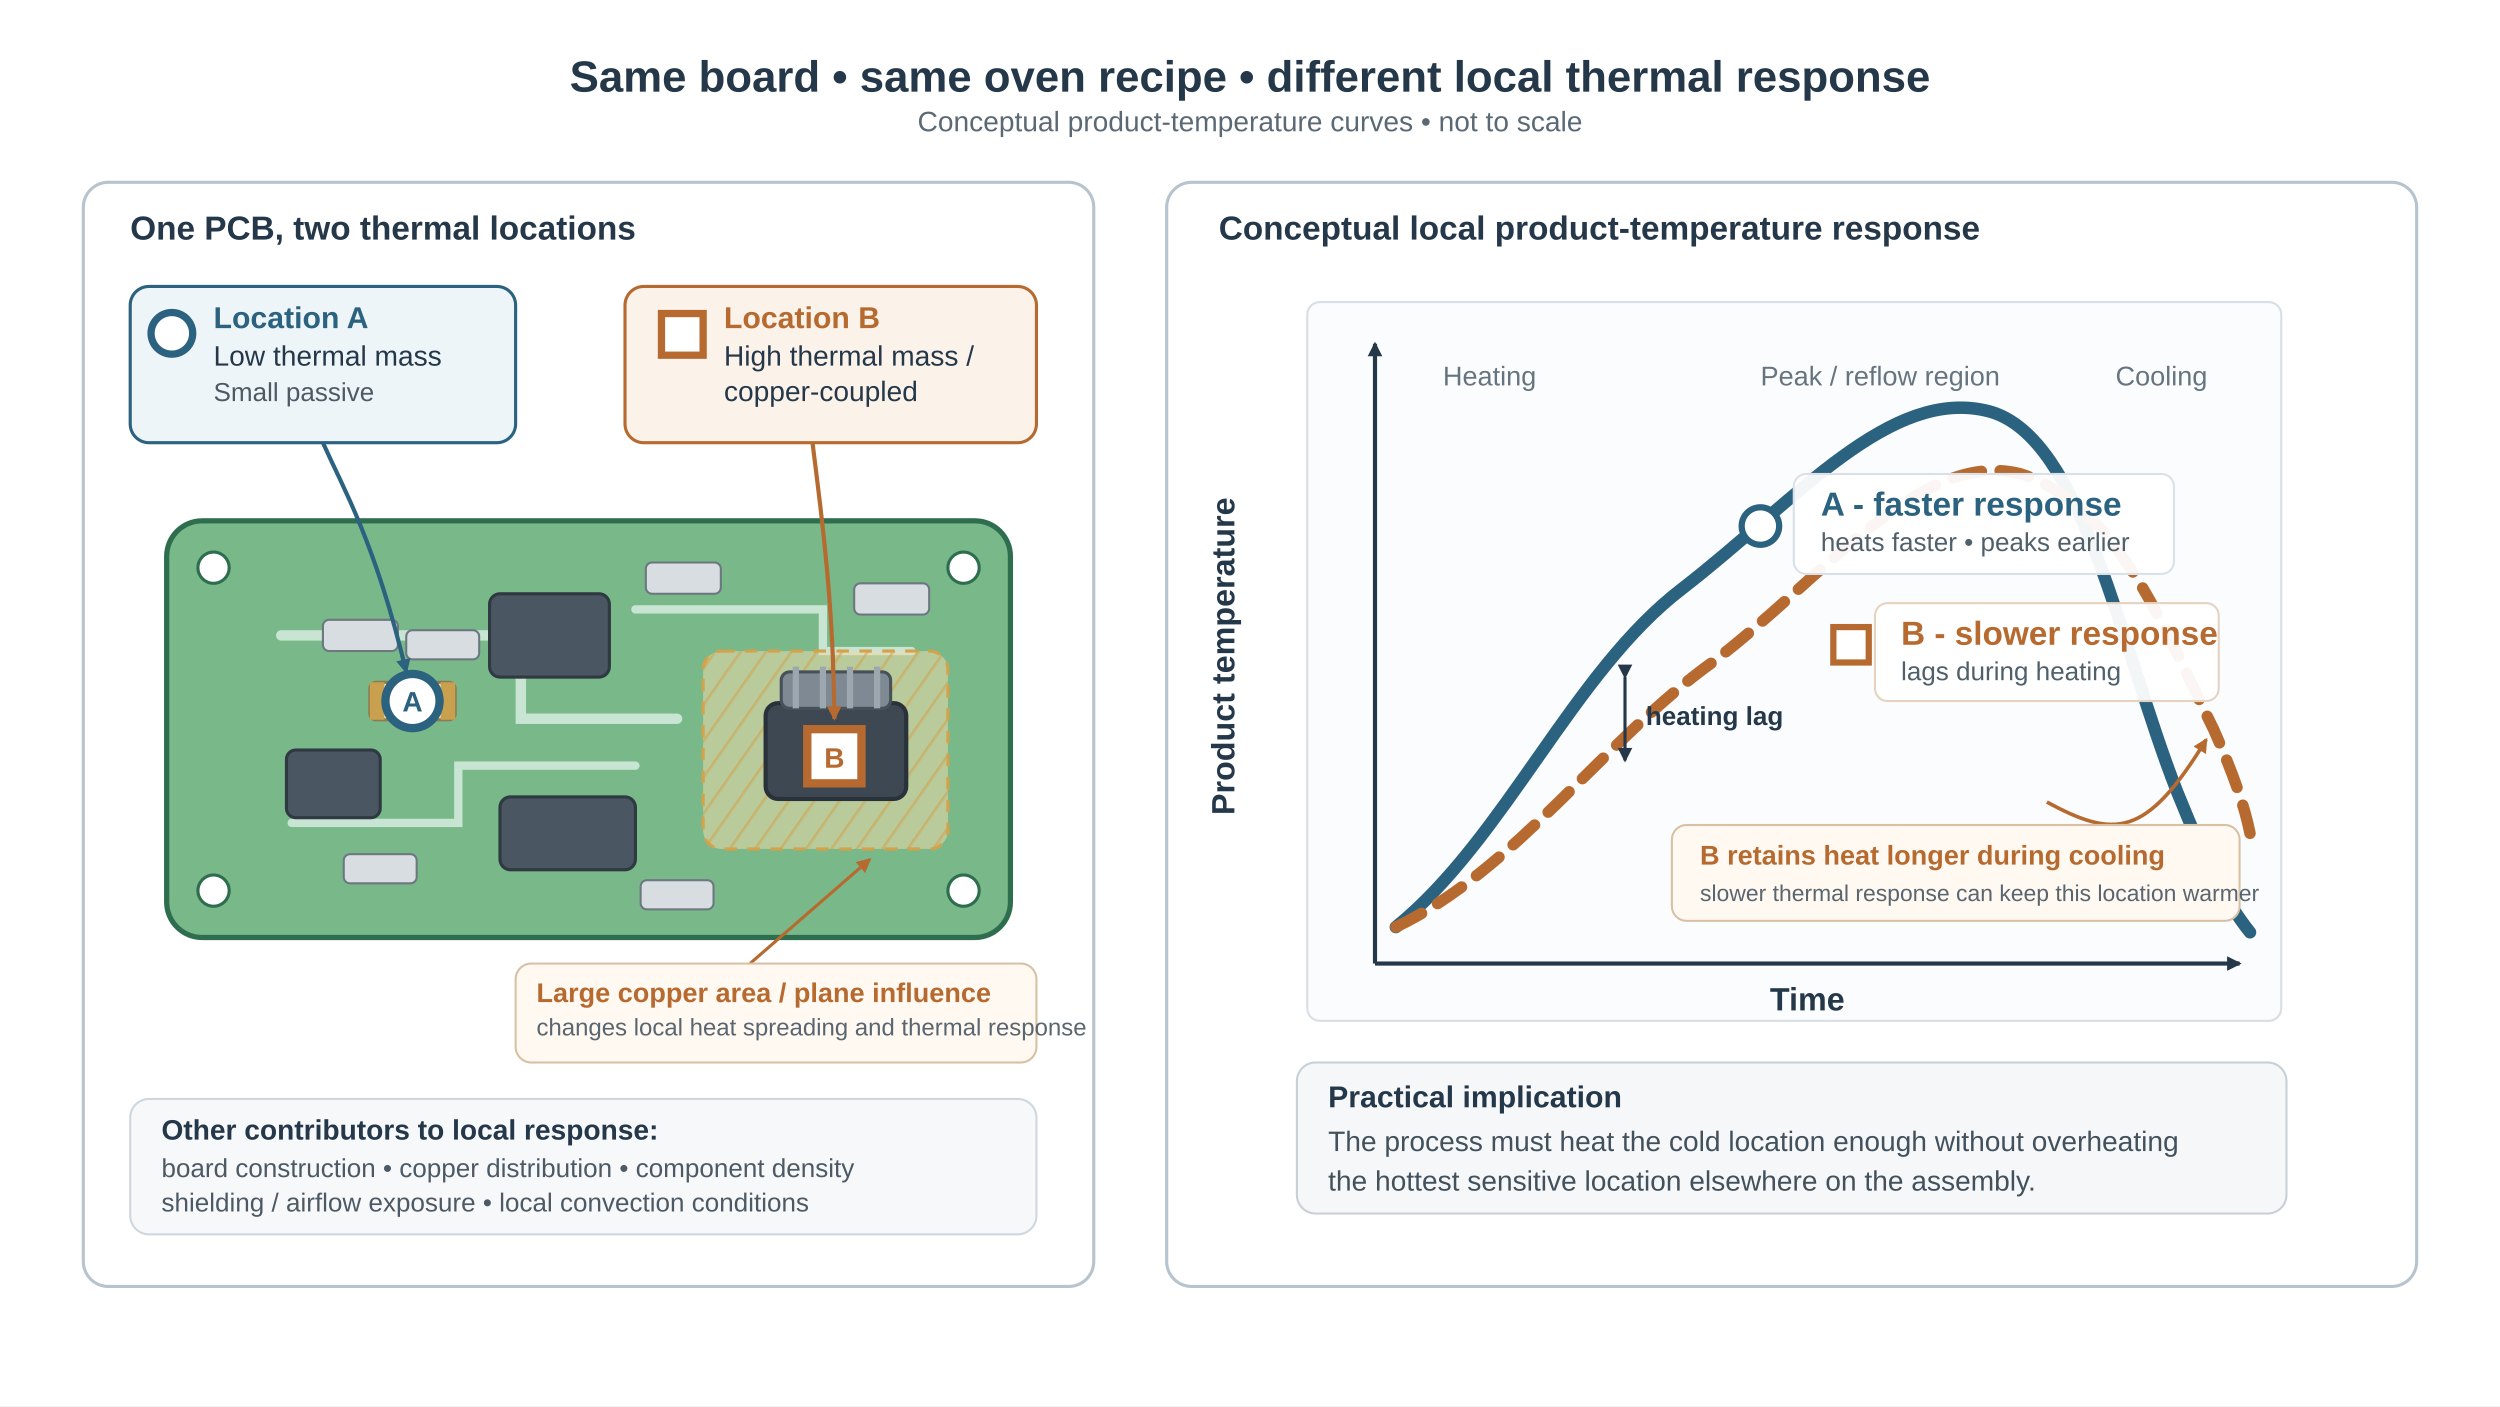
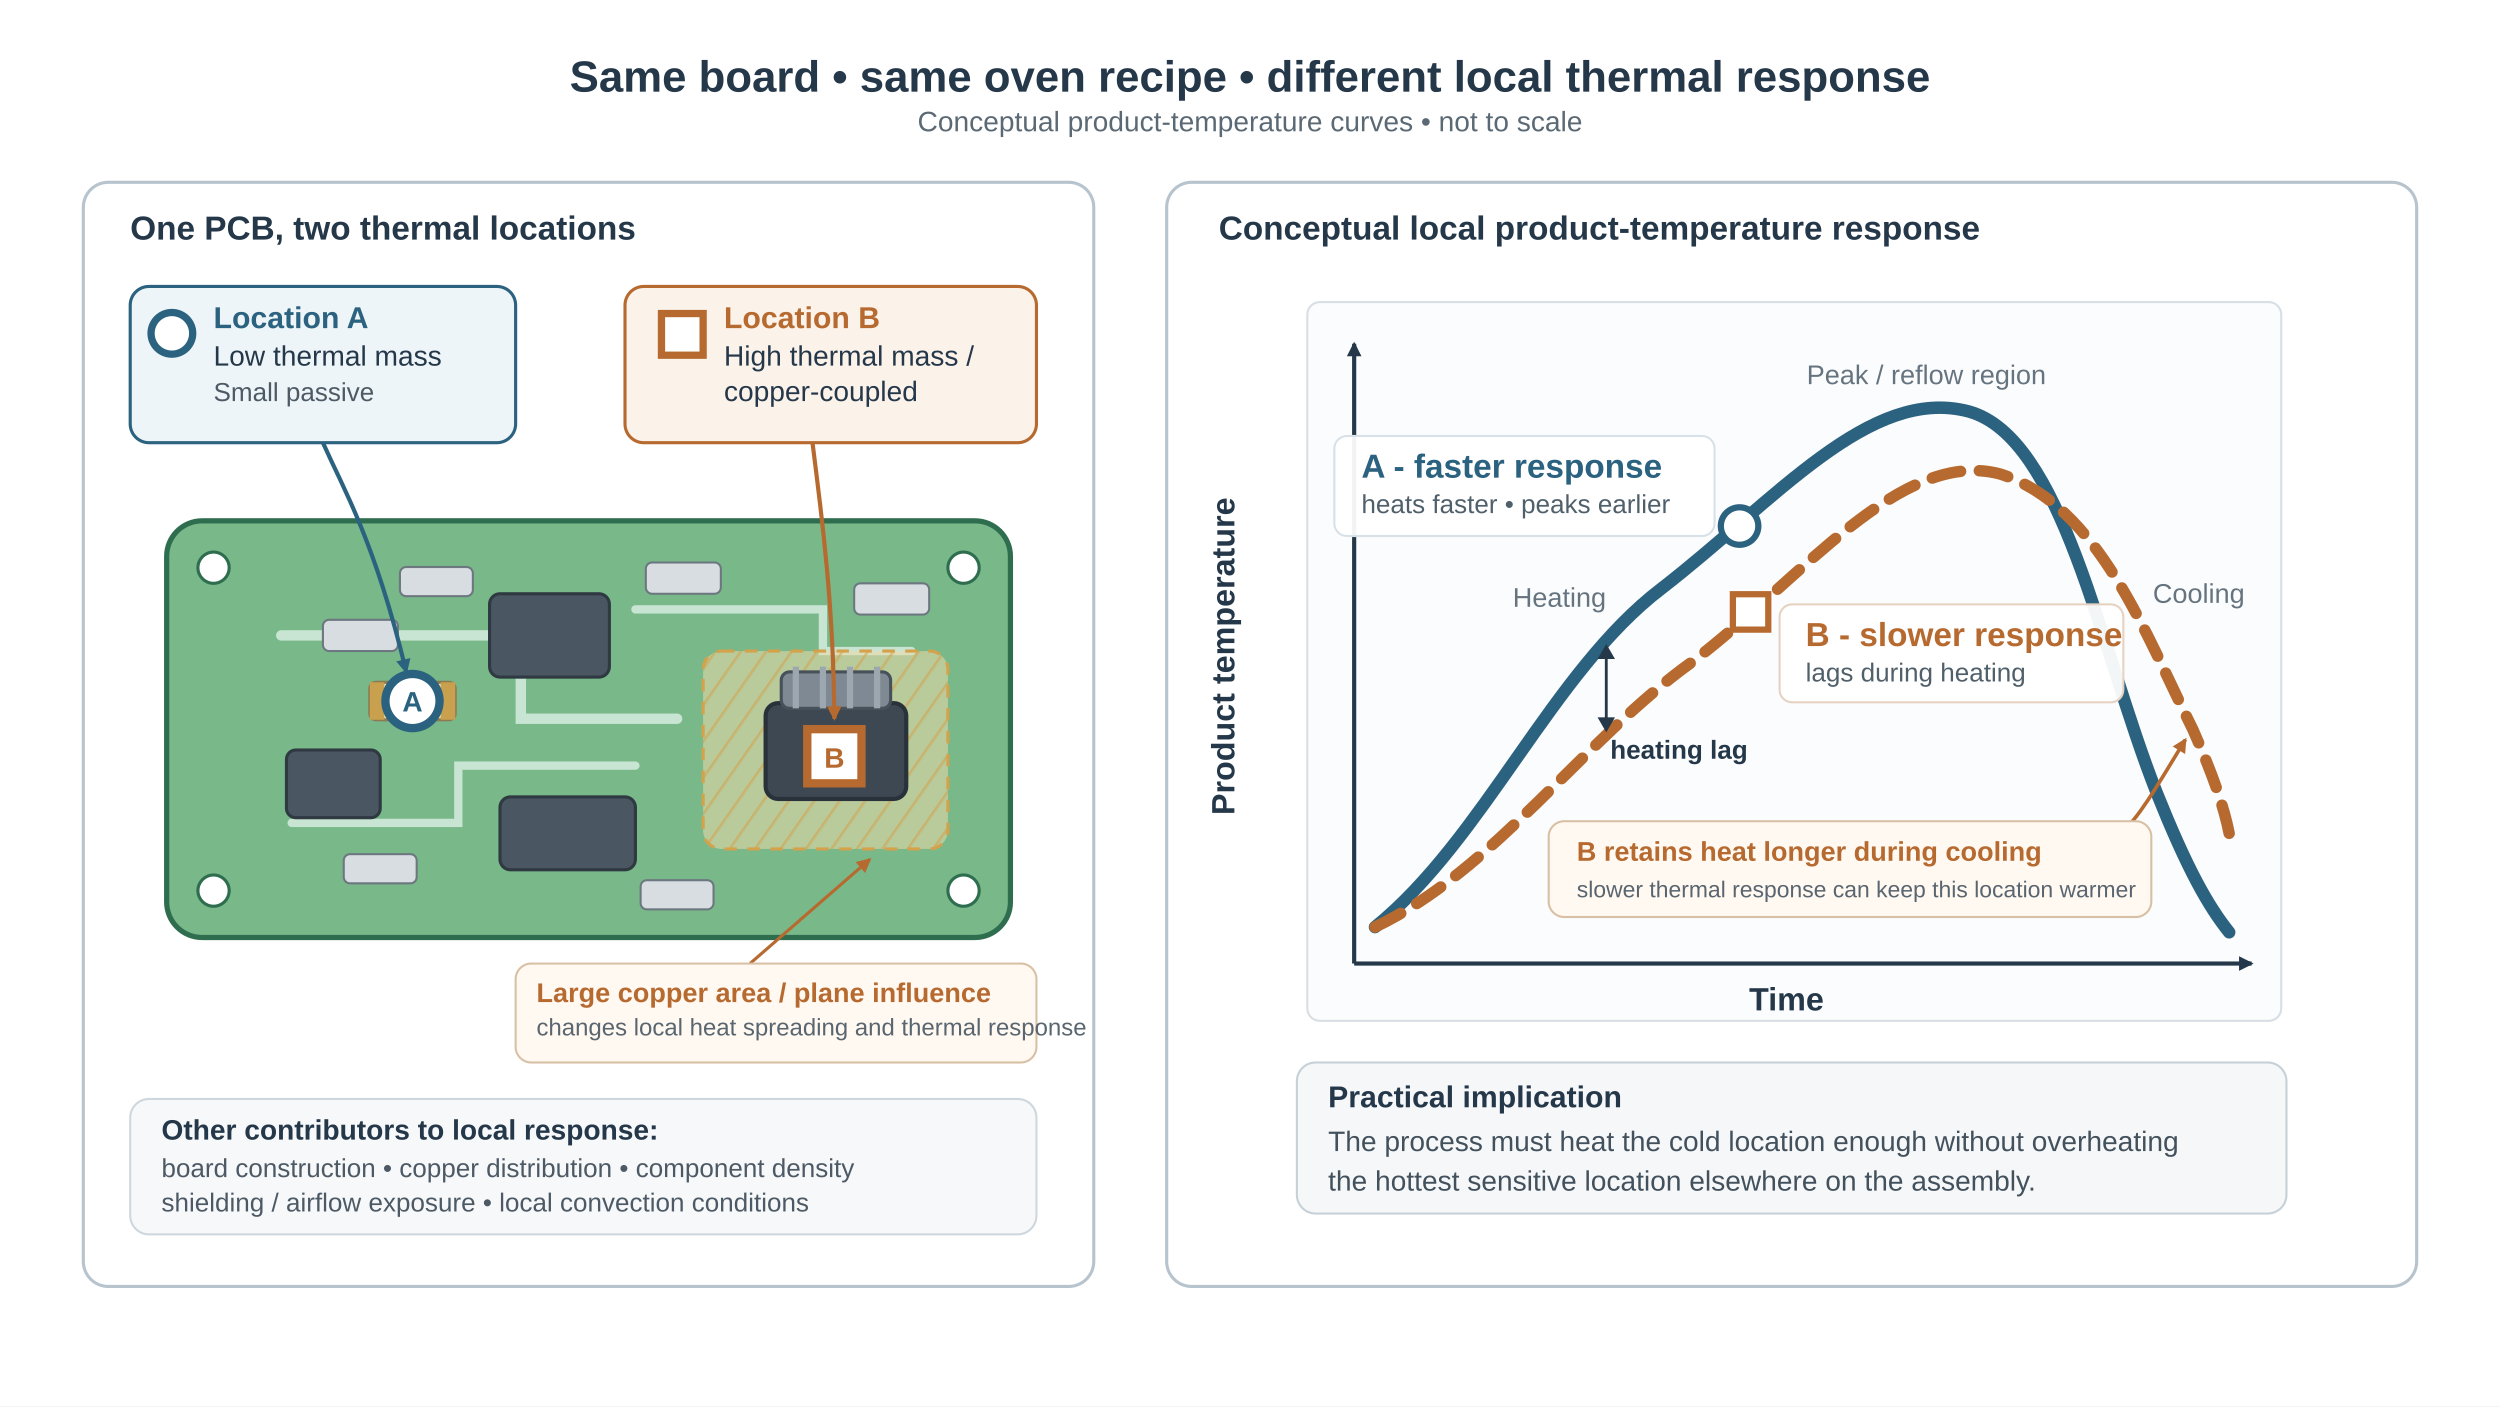
- <svg xmlns="http://www.w3.org/2000/svg" width="2400" height="1350" viewBox="0 0 2400 1350" preserveAspectRatio="xMidYMid meet">
-   <rect x="0" y="0" width="2400" height="1350" fill="#ffffff" />
-   <defs>
+ <svg xmlns="http://www.w3.org/2000/svg" width="2400" height="1350" viewBox="0 0 2400 1350" preserveAspectRatio="xMidYMid meet" version="1.1" id="svg56">
+   <rect x="0" y="0" width="2400" height="1350" fill="#ffffff" id="rect1" />
+   <defs id="defs3">
+     <marker style="overflow:visible" id="Triangle" refX="0" refY="0" orient="auto-start-reverse" markerWidth="1" markerHeight="1" viewBox="0 0 1 1" preserveAspectRatio="xMidYMid">
+       <path transform="scale(0.5)" style="fill:context-stroke;fill-rule:evenodd;stroke:context-stroke;stroke-width:1pt" d="M 5.77,0 -2.88,5 V -5 Z" id="path135" />
+     </marker>
    <marker id="arrowNavy" markerUnits="userSpaceOnUse" markerWidth="14" markerHeight="14" refX="12" refY="7" orient="auto">
-       <path d="M0,0 L14,7 L0,14 Z" fill="#25384A" />
+       <path d="M0,0 L14,7 L0,14 Z" fill="#25384A" id="path1" />
    </marker>
    <marker id="arrowCool" markerUnits="userSpaceOnUse" markerWidth="14" markerHeight="14" refX="12" refY="7" orient="auto">
-       <path d="M0,0 L14,7 L0,14 Z" fill="#2B627F" />
+       <path d="M0,0 L14,7 L0,14 Z" fill="#2B627F" id="path2" />
    </marker>
    <marker id="arrowWarm" markerUnits="userSpaceOnUse" markerWidth="14" markerHeight="14" refX="12" refY="7" orient="auto">
-       <path d="M0,0 L14,7 L0,14 Z" fill="#B76A2F" />
+       <path d="M0,0 L14,7 L0,14 Z" fill="#B76A2F" id="path3" />
    </marker>
    <pattern id="copperHatch" width="20" height="20" patternUnits="userSpaceOnUse" patternTransform="rotate(35)">
-       <rect width="20" height="20" fill="#EED9AA" fill-opacity="0.55" />
-       <line x1="0" y1="0" x2="0" y2="20" stroke="#D3A24B" stroke-width="5" stroke-opacity="0.55" />
+       <rect width="20" height="20" fill="#EED9AA" fill-opacity="0.55" id="rect3" />
+       <line x1="0" y1="0" x2="0" y2="20" stroke="#D3A24B" stroke-width="5" stroke-opacity="0.55" id="line3" />
    </pattern>
  </defs>
-   <text x="1200" y="88" text-anchor="middle" font-family="Arial, Helvetica, sans-serif" font-size="42" font-weight="700" fill="#25384A">Same board • same oven recipe • different local thermal response</text>
-   <text x="1200" y="126" text-anchor="middle" font-family="Arial, Helvetica, sans-serif" font-size="27" fill="#5B6974">Conceptual product-temperature curves • not to scale</text>
-   <rect x="80" y="175" width="970" height="1060" rx="24" fill="#ffffff" stroke="#B7C4CE" stroke-width="3" />
-   <text x="125" y="230" font-family="Arial, Helvetica, sans-serif" font-size="32" font-weight="700" fill="#25384A">One PCB, two thermal locations</text>
-   <rect x="125" y="275" width="370" height="150" rx="18" fill="#EEF5F8" stroke="#2B627F" stroke-width="3" />
-   <circle cx="165" cy="320" r="20" fill="#ffffff" stroke="#2B627F" stroke-width="7" />
-   <text x="205" y="315" font-family="Arial, Helvetica, sans-serif" font-size="29" font-weight="700" fill="#2B627F">Location A</text>
-   <text x="205" y="351" font-family="Arial, Helvetica, sans-serif" font-size="27" fill="#25384A">Low thermal mass</text>
-   <text x="205" y="385" font-family="Arial, Helvetica, sans-serif" font-size="25" fill="#4D5A65">Small passive</text>
-   <rect x="600" y="275" width="395" height="150" rx="18" fill="#FBF2EA" stroke="#B76A2F" stroke-width="3" />
-   <rect x="635" y="301" width="40" height="40" fill="#ffffff" stroke="#B76A2F" stroke-width="7" />
-   <text x="695" y="315" font-family="Arial, Helvetica, sans-serif" font-size="29" font-weight="700" fill="#B76A2F">Location B</text>
-   <text x="695" y="351" font-family="Arial, Helvetica, sans-serif" font-size="27" fill="#25384A">High thermal mass /</text>
-   <text x="695" y="385" font-family="Arial, Helvetica, sans-serif" font-size="27" fill="#25384A">copper-coupled</text>
-   <rect x="160" y="500" width="810" height="400" rx="34" fill="#78B889" stroke="#2F6D4F" stroke-width="5" />
-   <circle cx="205" cy="545" r="15" fill="#ffffff" stroke="#2F6D4F" stroke-width="3" />
-   <circle cx="925" cy="545" r="15" fill="#ffffff" stroke="#2F6D4F" stroke-width="3" />
-   <circle cx="205" cy="855" r="15" fill="#ffffff" stroke="#2F6D4F" stroke-width="3" />
-   <circle cx="925" cy="855" r="15" fill="#ffffff" stroke="#2F6D4F" stroke-width="3" />
-   <path d="M270 610 H500 V690 H650" fill="none" stroke="#C8E4D2" stroke-width="10" stroke-linecap="round" />
-   <path d="M280 790 H440 V735 H610" fill="none" stroke="#C8E4D2" stroke-width="8" stroke-linecap="round" />
-   <path d="M610 585 H790 V625 H875" fill="none" stroke="#C8E4D2" stroke-width="8" stroke-linecap="round" />
-   <rect x="675" y="625" width="235" height="190" rx="18" fill="url(#copperHatch)" stroke="#D3A24B" stroke-width="3" stroke-dasharray="12 10" />
-   <rect x="470" y="570" width="115" height="80" rx="10" fill="#4A5661" stroke="#2F3942" stroke-width="3" />
-   <rect x="480" y="765" width="130" height="70" rx="10" fill="#4A5661" stroke="#2F3942" stroke-width="3" />
-   <rect x="275" y="720" width="90" height="65" rx="9" fill="#4A5661" stroke="#2F3942" stroke-width="3" />
-   <g fill="#D8DDE2" stroke="#6C7780" stroke-width="2">
-     <rect x="310" y="595" width="72" height="30" rx="6" />
-     <rect x="390" y="605" width="70" height="28" rx="6" />
-     <rect x="330" y="820" width="70" height="28" rx="6" />
-     <rect x="620" y="540" width="72" height="30" rx="6" />
-     <rect x="615" y="845" width="70" height="28" rx="6" />
-     <rect x="820" y="560" width="72" height="30" rx="6" />
-   </g>
-   <rect x="355" y="655" width="82" height="36" rx="6" fill="#F4E7C0" stroke="#8B7A54" stroke-width="3" />
-   <rect x="355" y="655" width="14" height="36" fill="#C9A04E" />
-   <rect x="423" y="655" width="14" height="36" fill="#C9A04E" />
-   <rect x="735" y="675" width="135" height="92" rx="12" fill="#3E4852" stroke="#29313A" stroke-width="4" />
-   <rect x="750" y="645" width="105" height="35" rx="8" fill="#7E8993" stroke="#46515A" stroke-width="3" />
-   <line x1="764" y1="640" x2="764" y2="680" stroke="#9DA7AF" stroke-width="6" />
-   <line x1="790" y1="640" x2="790" y2="680" stroke="#9DA7AF" stroke-width="6" />
-   <line x1="816" y1="640" x2="816" y2="680" stroke="#9DA7AF" stroke-width="6" />
-   <line x1="842" y1="640" x2="842" y2="680" stroke="#9DA7AF" stroke-width="6" />
-   <circle cx="396" cy="673" r="26" fill="#ffffff" stroke="#2B627F" stroke-width="8" />
-   <text x="396" y="683" text-anchor="middle" font-family="Arial, Helvetica, sans-serif" font-size="27" font-weight="700" fill="#2B627F">A</text>
-   <rect x="775" y="700" width="52" height="52" fill="#ffffff" stroke="#B76A2F" stroke-width="8" />
-   <text x="801" y="737" text-anchor="middle" font-family="Arial, Helvetica, sans-serif" font-size="27" font-weight="700" fill="#B76A2F">B</text>
-   <path d="M310 425 C330 470 360 520 390 645" fill="none" stroke="#2B627F" stroke-width="4" marker-end="url(#arrowCool)" />
-   <path d="M780 425 C790 505 800 580 801 690" fill="none" stroke="#B76A2F" stroke-width="4" marker-end="url(#arrowWarm)" />
-   <path d="M720 925 L835 825" fill="none" stroke="#B76A2F" stroke-width="3" marker-end="url(#arrowWarm)" />
-   <rect x="495" y="925" width="500" height="95" rx="15" fill="#FFF9F2" stroke="#D8C0A4" stroke-width="2" />
-   <text x="515" y="962" font-family="Arial, Helvetica, sans-serif" font-size="26" font-weight="700" fill="#B76A2F">Large copper area / plane influence</text>
-   <text x="515" y="994" font-family="Arial, Helvetica, sans-serif" font-size="23" fill="#59656F">changes local heat spreading and thermal response</text>
-   <rect x="125" y="1055" width="870" height="130" rx="18" fill="#F6F8FA" stroke="#CED7DE" stroke-width="2" />
-   <text x="155" y="1094" font-family="Arial, Helvetica, sans-serif" font-size="27" font-weight="700" fill="#25384A">Other contributors to local response:</text>
-   <text x="155" y="1130" font-family="Arial, Helvetica, sans-serif" font-size="25" fill="#4D5A65">board construction • copper distribution • component density</text>
-   <text x="155" y="1163" font-family="Arial, Helvetica, sans-serif" font-size="25" fill="#4D5A65">shielding / airflow exposure • local convection conditions</text>
-   <rect x="1120" y="175" width="1200" height="1060" rx="24" fill="#ffffff" stroke="#B7C4CE" stroke-width="3" />
-   <text x="1170" y="230" font-family="Arial, Helvetica, sans-serif" font-size="32" font-weight="700" fill="#25384A">Conceptual local product-temperature response</text>
-   <rect x="1255" y="290" width="935" height="690" rx="12" fill="#FBFCFD" stroke="#D7DEE4" stroke-width="2" />
-   <line x1="1320" y1="925" x2="2150" y2="925" stroke="#25384A" stroke-width="4" marker-end="url(#arrowNavy)" />
-   <line x1="1320" y1="925" x2="1320" y2="330" stroke="#25384A" stroke-width="4" marker-end="url(#arrowNavy)" />
-   <text x="1735" y="970" text-anchor="middle" font-family="Arial, Helvetica, sans-serif" font-size="31" font-weight="700" fill="#25384A">Time</text>
-   <text x="1185" y="630" text-anchor="middle" transform="rotate(-90 1185 630)" font-family="Arial, Helvetica, sans-serif" font-size="31" font-weight="700" fill="#25384A">Product temperature</text>
-   <text x="1430" y="370" text-anchor="middle" font-family="Arial, Helvetica, sans-serif" font-size="26" fill="#667480">Heating</text>
-   <text x="1805" y="370" text-anchor="middle" font-family="Arial, Helvetica, sans-serif" font-size="26" fill="#667480">Peak / reflow region</text>
-   <text x="2075" y="370" text-anchor="middle" font-family="Arial, Helvetica, sans-serif" font-size="26" fill="#667480">Cooling</text>
-   <path d="M1340 890 C1445 805 1510 645 1615 565 C1725 480 1815 370 1910 395 C2000 420 2035 620 2090 760 C2120 835 2140 870 2160 895" fill="none" stroke="#2B627F" stroke-width="12" stroke-linecap="round" />
-   <path d="M1340 890 C1455 835 1540 710 1645 635 C1750 555 1845 430 1940 455 C2035 485 2080 610 2125 700 C2145 745 2155 775 2160 800" fill="none" stroke="#B76A2F" stroke-width="11" stroke-linecap="round" stroke-dasharray="28 18" />
-   <circle cx="1690" cy="505" r="18" fill="#ffffff" stroke="#2B627F" stroke-width="6" />
-   <rect x="1722" y="455" width="365" height="96" rx="12" fill="#ffffff" fill-opacity="0.94" stroke="#D7E1E7" stroke-width="2" />
-   <text x="1748" y="495" font-family="Arial, Helvetica, sans-serif" font-size="32" font-weight="700" fill="#2B627F">A - faster response</text>
-   <text x="1748" y="529" font-family="Arial, Helvetica, sans-serif" font-size="25" fill="#50606B">heats faster • peaks earlier</text>
-   <rect x="1760" y="602" width="34" height="34" fill="#ffffff" stroke="#B76A2F" stroke-width="6" />
-   <rect x="1800" y="579" width="330" height="94" rx="12" fill="#ffffff" fill-opacity="0.94" stroke="#E6D2C0" stroke-width="2" />
-   <text x="1825" y="619" font-family="Arial, Helvetica, sans-serif" font-size="32" font-weight="700" fill="#B76A2F">B - slower response</text>
-   <text x="1825" y="653" font-family="Arial, Helvetica, sans-serif" font-size="25" fill="#50606B">lags during heating</text>
-   <path d="M1965 770 C2030 805 2060 805 2118 710" fill="none" stroke="#B76A2F" stroke-width="3.5" marker-end="url(#arrowWarm)" />
-   <rect x="1605" y="792" width="545" height="92" rx="14" fill="#FFF9F2" stroke="#D8C0A4" stroke-width="2" />
-   <text x="1632" y="830" font-family="Arial, Helvetica, sans-serif" font-size="26" font-weight="700" fill="#B76A2F">B retains heat longer during cooling</text>
-   <text x="1632" y="865" font-family="Arial, Helvetica, sans-serif" font-size="22" fill="#59656F">slower thermal response can keep this location warmer</text>
-   <line x1="1560" y1="650" x2="1560" y2="730" stroke="#25384A" stroke-width="3" marker-start="url(#arrowNavy)" marker-end="url(#arrowNavy)" />
-   <text x="1580" y="696" font-family="Arial, Helvetica, sans-serif" font-size="25" font-weight="700" fill="#25384A">heating lag</text>
-   <rect x="1245" y="1020" width="950" height="145" rx="18" fill="#F5F7F9" stroke="#C6D0D7" stroke-width="2" />
-   <text x="1275" y="1063" font-family="Arial, Helvetica, sans-serif" font-size="29" font-weight="700" fill="#25384A">Practical implication</text>
-   <text x="1275" y="1105" font-family="Arial, Helvetica, sans-serif" font-size="27" fill="#43515D">The process must heat the cold location enough without overheating</text>
-   <text x="1275" y="1143" font-family="Arial, Helvetica, sans-serif" font-size="27" fill="#43515D">the hottest sensitive location elsewhere on the assembly.</text>
+   <text x="1200" y="88" text-anchor="middle" font-family="Arial, Helvetica, sans-serif" font-size="42" font-weight="700" fill="#25384A" id="text3">Same board • same oven recipe • different local thermal response</text>
+   <text x="1200" y="126" text-anchor="middle" font-family="Arial, Helvetica, sans-serif" font-size="27" fill="#5B6974" id="text4">Conceptual product-temperature curves • not to scale</text>
+   <rect x="80" y="175" width="970" height="1060" rx="24" fill="#ffffff" stroke="#B7C4CE" stroke-width="3" id="rect4" />
+   <text x="125" y="230" font-family="Arial, Helvetica, sans-serif" font-size="32" font-weight="700" fill="#25384A" id="text5">One PCB, two thermal locations</text>
+   <rect x="125" y="275" width="370" height="150" rx="18" fill="#EEF5F8" stroke="#2B627F" stroke-width="3" id="rect5" />
+   <circle cx="165" cy="320" r="20" fill="#ffffff" stroke="#2B627F" stroke-width="7" id="circle5" />
+   <text x="205" y="315" font-family="Arial, Helvetica, sans-serif" font-size="29" font-weight="700" fill="#2B627F" id="text6">Location A</text>
+   <text x="205" y="351" font-family="Arial, Helvetica, sans-serif" font-size="27" fill="#25384A" id="text7">Low thermal mass</text>
+   <text x="205" y="385" font-family="Arial, Helvetica, sans-serif" font-size="25" fill="#4D5A65" id="text8">Small passive</text>
+   <rect x="600" y="275" width="395" height="150" rx="18" fill="#FBF2EA" stroke="#B76A2F" stroke-width="3" id="rect8" />
+   <rect x="635" y="301" width="40" height="40" fill="#ffffff" stroke="#B76A2F" stroke-width="7" id="rect9" />
+   <text x="695" y="315" font-family="Arial, Helvetica, sans-serif" font-size="29" font-weight="700" fill="#B76A2F" id="text9">Location B</text>
+   <text x="695" y="351" font-family="Arial, Helvetica, sans-serif" font-size="27" fill="#25384A" id="text10">High thermal mass /</text>
+   <text x="695" y="385" font-family="Arial, Helvetica, sans-serif" font-size="27" fill="#25384A" id="text11">copper-coupled</text>
+   <rect x="160" y="500" width="810" height="400" rx="34" fill="#78B889" stroke="#2F6D4F" stroke-width="5" id="rect11" />
+   <circle cx="205" cy="545" r="15" fill="#ffffff" stroke="#2F6D4F" stroke-width="3" id="circle11" />
+   <circle cx="925" cy="545" r="15" fill="#ffffff" stroke="#2F6D4F" stroke-width="3" id="circle12" />
+   <circle cx="205" cy="855" r="15" fill="#ffffff" stroke="#2F6D4F" stroke-width="3" id="circle13" />
+   <circle cx="925" cy="855" r="15" fill="#ffffff" stroke="#2F6D4F" stroke-width="3" id="circle14" />
+   <path d="M270 610 H500 V690 H650" fill="none" stroke="#C8E4D2" stroke-width="10" stroke-linecap="round" id="path14" />
+   <path d="M280 790 H440 V735 H610" fill="none" stroke="#C8E4D2" stroke-width="8" stroke-linecap="round" id="path15" />
+   <path d="M610 585 H790 V625 H875" fill="none" stroke="#C8E4D2" stroke-width="8" stroke-linecap="round" id="path16" />
+   <rect x="675" y="625" width="235" height="190" rx="18" fill="url(#copperHatch)" stroke="#D3A24B" stroke-width="3" stroke-dasharray="12 10" id="rect16" />
+   <rect x="470" y="570" width="115" height="80" rx="10" fill="#4A5661" stroke="#2F3942" stroke-width="3" id="rect17" />
+   <rect x="480" y="765" width="130" height="70" rx="10" fill="#4A5661" stroke="#2F3942" stroke-width="3" id="rect18" />
+   <rect x="275" y="720" width="90" height="65" rx="9" fill="#4A5661" stroke="#2F3942" stroke-width="3" id="rect19" />
+   <rect x="310" y="595" width="72" height="30" rx="6" id="rect20" style="fill:#d8dde2;stroke:#6c7780;stroke-width:2" />
+   <rect x="383.932" y="544.324" width="70" height="28" rx="6" id="rect21" style="fill:#d8dde2;stroke:#6c7780;stroke-width:2" />
+   <rect x="330" y="820" width="70" height="28" rx="6" id="rect22" style="fill:#d8dde2;stroke:#6c7780;stroke-width:2" />
+   <rect x="620" y="540" width="72" height="30" rx="6" id="rect23" style="fill:#d8dde2;stroke:#6c7780;stroke-width:2" />
+   <rect x="615" y="845" width="70" height="28" rx="6" id="rect24" style="fill:#d8dde2;stroke:#6c7780;stroke-width:2" />
+   <rect x="820" y="560" width="72" height="30" rx="6" id="rect25" style="fill:#d8dde2;stroke:#6c7780;stroke-width:2" />
+   <rect x="355" y="655" width="82" height="36" rx="6" fill="#F4E7C0" stroke="#8B7A54" stroke-width="3" id="rect26" />
+   <rect x="355" y="655" width="14" height="36" fill="#C9A04E" id="rect27" />
+   <rect x="423" y="655" width="14" height="36" fill="#C9A04E" id="rect28" />
+   <rect x="735" y="675" width="135" height="92" rx="12" fill="#3E4852" stroke="#29313A" stroke-width="4" id="rect29" />
+   <rect x="750" y="645" width="105" height="35" rx="8" fill="#7E8993" stroke="#46515A" stroke-width="3" id="rect30" />
+   <line x1="764" y1="640" x2="764" y2="680" stroke="#9DA7AF" stroke-width="6" id="line30" />
+   <line x1="790" y1="640" x2="790" y2="680" stroke="#9DA7AF" stroke-width="6" id="line31" />
+   <line x1="816" y1="640" x2="816" y2="680" stroke="#9DA7AF" stroke-width="6" id="line32" />
+   <line x1="842" y1="640" x2="842" y2="680" stroke="#9DA7AF" stroke-width="6" id="line33" />
+   <circle cx="396" cy="673" r="26" fill="#ffffff" stroke="#2B627F" stroke-width="8" id="circle33" />
+   <text x="396" y="683" text-anchor="middle" font-family="Arial, Helvetica, sans-serif" font-size="27" font-weight="700" fill="#2B627F" id="text33">A</text>
+   <rect x="775" y="700" width="52" height="52" fill="#ffffff" stroke="#B76A2F" stroke-width="8" id="rect33" />
+   <text x="801" y="737" text-anchor="middle" font-family="Arial, Helvetica, sans-serif" font-size="27" font-weight="700" fill="#B76A2F" id="text34">B</text>
+   <path d="M310 425 C330 470 360 520 390 645" fill="none" stroke="#2B627F" stroke-width="4" marker-end="url(#arrowCool)" id="path34" />
+   <path d="M780 425 C790 505 800 580 801 690" fill="none" stroke="#B76A2F" stroke-width="4" marker-end="url(#arrowWarm)" id="path35" />
+   <path d="M720 925 L835 825" fill="none" stroke="#B76A2F" stroke-width="3" marker-end="url(#arrowWarm)" id="path36" />
+   <rect x="495" y="925" width="500" height="95" rx="15" fill="#FFF9F2" stroke="#D8C0A4" stroke-width="2" id="rect36" />
+   <text x="515" y="962" font-family="Arial, Helvetica, sans-serif" font-size="26" font-weight="700" fill="#B76A2F" id="text36">Large copper area / plane influence</text>
+   <text x="515" y="994" font-family="Arial, Helvetica, sans-serif" font-size="23" fill="#59656F" id="text37">changes local heat spreading and thermal response</text>
+   <rect x="125" y="1055" width="870" height="130" rx="18" fill="#F6F8FA" stroke="#CED7DE" stroke-width="2" id="rect37" />
+   <text x="155" y="1094" font-family="Arial, Helvetica, sans-serif" font-size="27" font-weight="700" fill="#25384A" id="text38">Other contributors to local response:</text>
+   <text x="155" y="1130" font-family="Arial, Helvetica, sans-serif" font-size="25" fill="#4D5A65" id="text39">board construction • copper distribution • component density</text>
+   <text x="155" y="1163" font-family="Arial, Helvetica, sans-serif" font-size="25" fill="#4D5A65" id="text40">shielding / airflow exposure • local convection conditions</text>
+   <rect x="1120" y="175" width="1200" height="1060" rx="24" fill="#ffffff" stroke="#B7C4CE" stroke-width="3" id="rect40" />
+   <text x="1170" y="230" font-family="Arial, Helvetica, sans-serif" font-size="32" font-weight="700" fill="#25384A" id="text41">Conceptual local product-temperature response</text>
+   <rect x="1255" y="290" width="935" height="690" rx="12" fill="#FBFCFD" stroke="#D7DEE4" stroke-width="2" id="rect41" />
+   <line x1="1300" y1="925" x2="2161.476" y2="925" stroke="#25384a" stroke-width="4" marker-end="url(#arrowNavy)" id="line41" />
+   <line x1="1300" y1="925" x2="1300" y2="330" stroke="#25384a" stroke-width="4" marker-end="url(#arrowNavy)" id="line42" />
+   <text x="1715" y="970" text-anchor="middle" font-family="Arial, Helvetica, sans-serif" font-size="31px" font-weight="700" fill="#25384a" id="text42">Time</text>
+   <text x="1185" y="630" text-anchor="middle" transform="rotate(-90 1185 630)" font-family="Arial, Helvetica, sans-serif" font-size="31" font-weight="700" fill="#25384A" id="text43">Product temperature</text>
+   <text x="1497.04" y="582.54" text-anchor="middle" font-family="Arial, Helvetica, sans-serif" font-size="26px" fill="#667480" id="text44">Heating</text>
+   <text x="1849.316" y="368.786" text-anchor="middle" font-family="Arial, Helvetica, sans-serif" font-size="26px" fill="#667480" id="text45">Peak / reflow region</text>
+   <text x="2110.822" y="578.725" text-anchor="middle" font-family="Arial, Helvetica, sans-serif" font-size="26px" fill="#667480" id="text46">Cooling</text>
+   <path d="m 1320,890 c 105,-85 170,-245 275,-325 110,-85 200,-195 295,-170 90,25 125,225 180,365 30,75 50,110 70,135" fill="none" stroke="#2b627f" stroke-width="12" stroke-linecap="round" id="path46" />
+   <path d="m 1320,890 c 115,-55 200,-180 305,-255 105,-80 200,-205 295,-180 95,30 140,155 185,245 20,45 30,75 35,100" fill="none" stroke="#b76a2f" stroke-width="11" stroke-linecap="round" stroke-dasharray="28, 18" id="path47" />
+   <circle cx="1670" cy="505" r="18" fill="#ffffff" stroke="#2b627f" stroke-width="6" id="circle47" />
+   <rect x="1280.968" y="418.565" width="365" height="96" rx="12" fill="#ffffff" fill-opacity="0.94" stroke="#d7e1e7" stroke-width="2" id="rect47" />
+   <text x="1306.968" y="458.565" font-family="Arial, Helvetica, sans-serif" font-size="32px" font-weight="700" fill="#2b627f" id="text47">A - faster response</text>
+   <text x="1306.968" y="492.565" font-family="Arial, Helvetica, sans-serif" font-size="25px" fill="#50606b" id="text48">heats faster • peaks earlier</text>
+   <rect x="1663.549" y="570.449" width="34" height="34" fill="#ffffff" stroke="#b76a2f" stroke-width="6" id="rect48" />
+   <rect x="1708.402" y="580.213" width="330" height="94" rx="12" fill="#ffffff" fill-opacity="0.94" stroke="#e6d2c0" stroke-width="2" id="rect49" />
+   <text x="1733.402" y="620.213" font-family="Arial, Helvetica, sans-serif" font-size="32px" font-weight="700" fill="#b76a2f" id="text49">B - slower response</text>
+   <text x="1733.402" y="654.213" font-family="Arial, Helvetica, sans-serif" font-size="25px" fill="#50606b" id="text50">lags during heating</text>
+   <path d="M 1965.63,794.27 C 2030.63,829.27 2040,805 2098,710" fill="none" stroke="#b76a2f" stroke-width="3.5" marker-end="url(#arrowWarm)" id="path50" />
+   <rect x="1486.735" y="788.389" width="578.521" height="91.94" rx="14.861" fill="#fff9f2" stroke="#d8c0a4" stroke-width="2.014" id="rect50" />
+   <text x="1513.705" y="826.359" font-family="Arial, Helvetica, sans-serif" font-size="26px" font-weight="700" fill="#b76a2f" id="text51">B retains heat longer during cooling</text>
+   <text x="1513.705" y="861.359" font-family="Arial, Helvetica, sans-serif" font-size="22px" fill="#59656f" id="text52">slower thermal response can keep this location warmer</text>
+   <line x1="1542.024" y1="627.842" x2="1542.024" y2="693.456" stroke="#25384a" stroke-width="2.717" marker-start="url(#arrowNavy)" marker-end="url(#arrowNavy)" id="line52" style="marker-start:url(#Triangle);marker-end:url(#Triangle)" />
+   <text x="1545.831" y="728.387" font-family="Arial, Helvetica, sans-serif" font-size="25px" font-weight="700" fill="#25384a" id="text53">heating lag</text>
+   <rect x="1245" y="1020" width="950" height="145" rx="18" fill="#F5F7F9" stroke="#C6D0D7" stroke-width="2" id="rect53" />
+   <text x="1275" y="1063" font-family="Arial, Helvetica, sans-serif" font-size="29" font-weight="700" fill="#25384A" id="text54">Practical implication</text>
+   <text x="1275" y="1105" font-family="Arial, Helvetica, sans-serif" font-size="27" fill="#43515D" id="text55">The process must heat the cold location enough without overheating</text>
+   <text x="1275" y="1143" font-family="Arial, Helvetica, sans-serif" font-size="27" fill="#43515D" id="text56">the hottest sensitive location elsewhere on the assembly.</text>
</svg>
